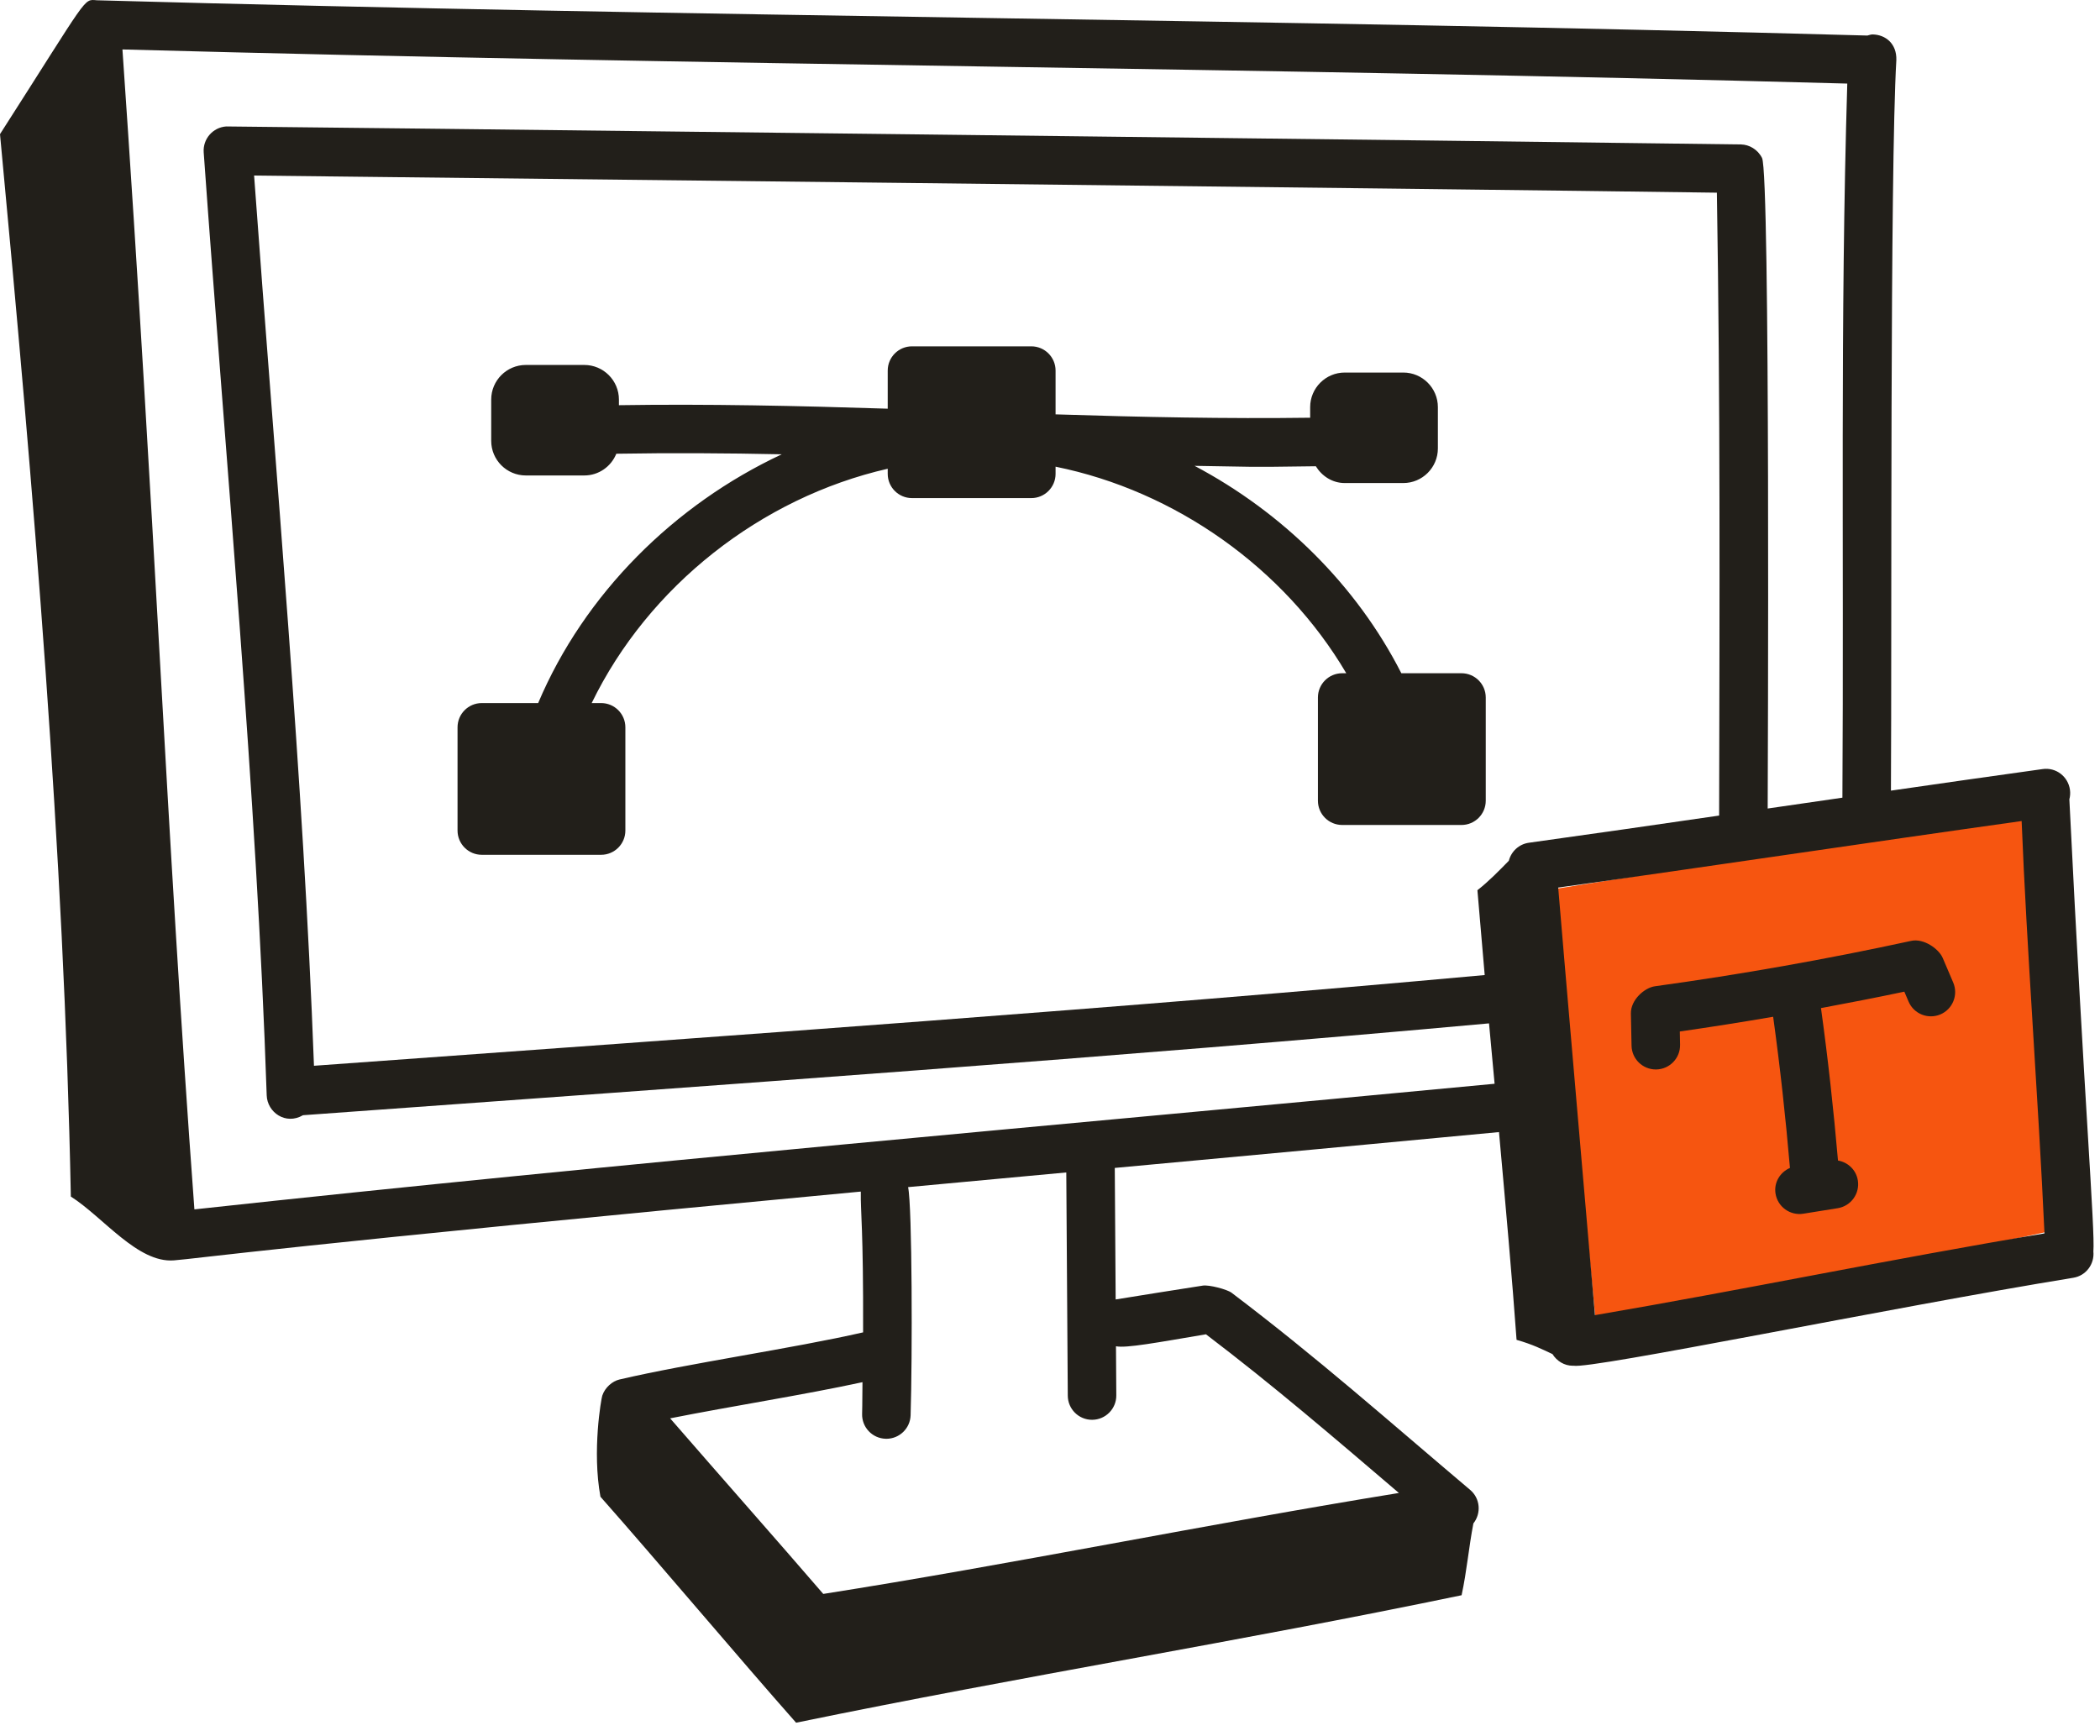
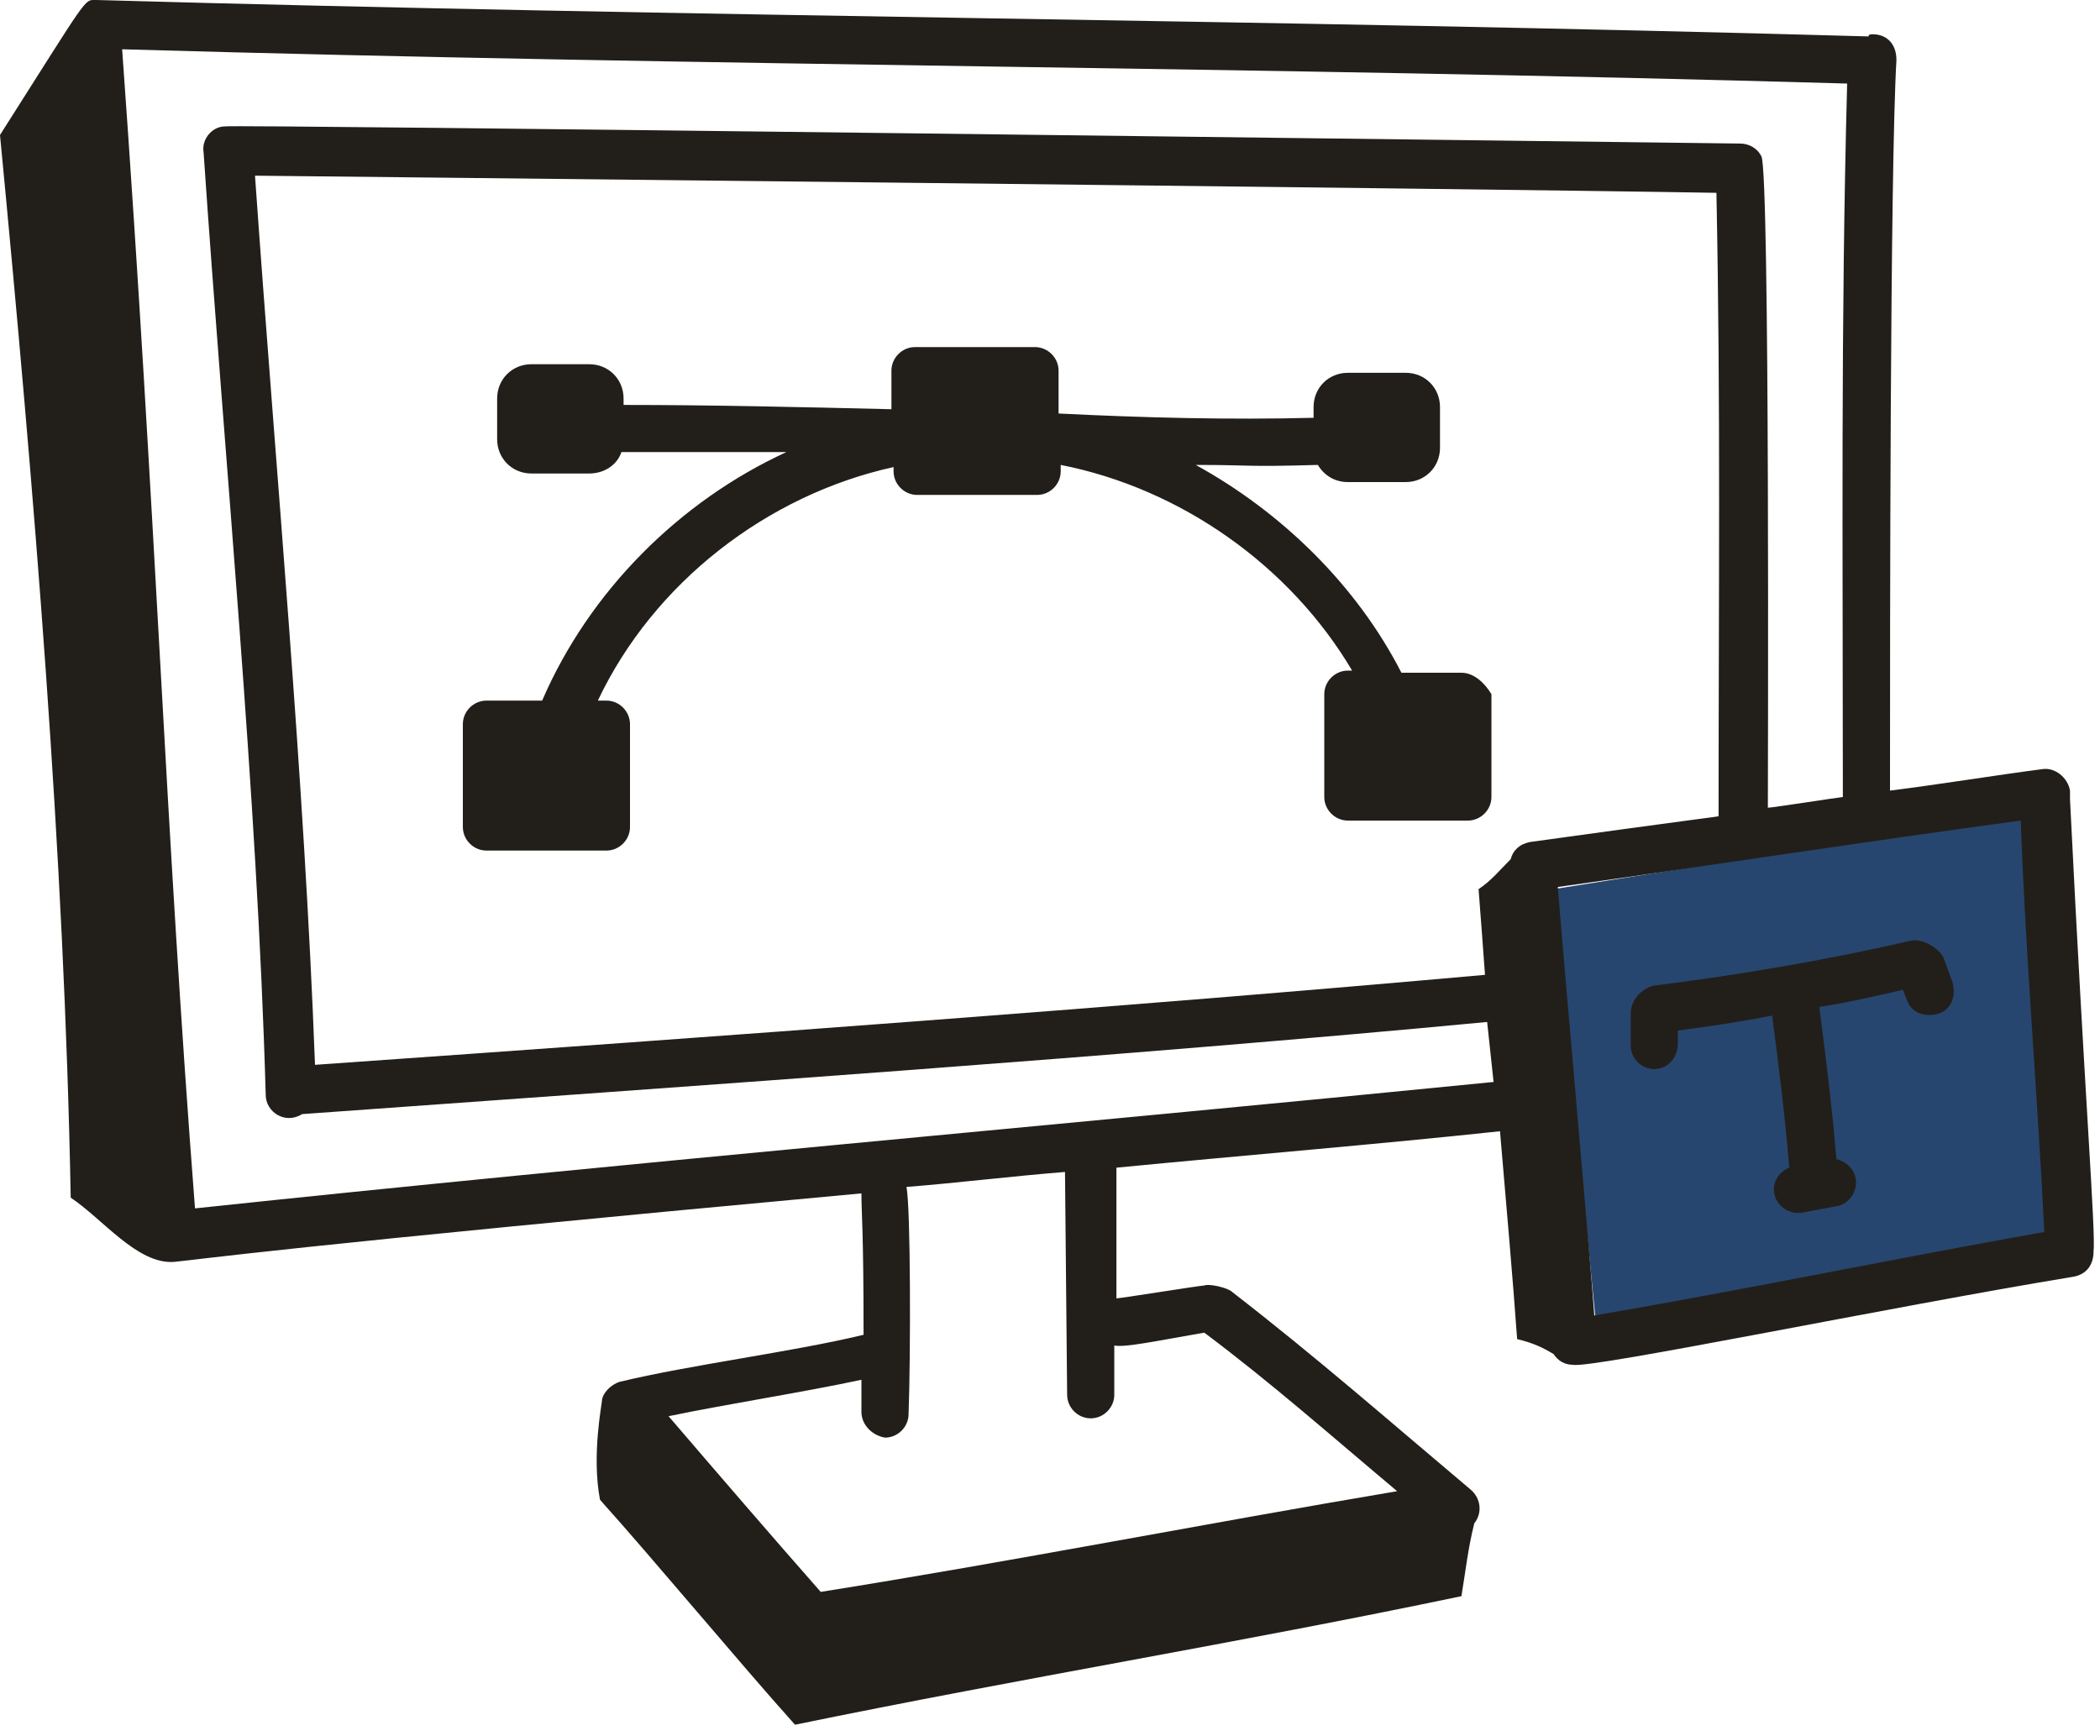
- <svg xmlns="http://www.w3.org/2000/svg" width="98" height="81" viewBox="0 0 98 81" fill="none">
-   <path d="M95.5 57.5L94.5 38L72.5 41.5L74.5 62L95.5 57.5Z" fill="#F65510" />
-   <path d="M68.203 31.423H65.396C63.296 27.301 59.843 23.912 55.747 21.743C58.421 21.781 57.96 21.814 61.405 21.762C61.69 22.222 62.176 22.546 62.757 22.546H65.485C66.377 22.546 67.101 21.822 67.101 20.929V19.004C67.101 18.111 66.377 17.388 65.485 17.388H62.757C61.865 17.388 61.141 18.111 61.141 19.004V19.497C57.259 19.55 53.249 19.468 49.26 19.34V17.297C49.26 16.672 48.753 16.165 48.128 16.165H42.559C41.934 16.165 41.427 16.672 41.427 17.297V19.075C37.224 18.94 32.988 18.848 28.883 18.912V18.65C28.883 17.758 28.159 17.034 27.266 17.034H24.539C23.646 17.034 22.923 17.758 22.923 18.65V20.575C22.923 21.468 23.646 22.192 24.539 22.192H27.266C27.945 22.192 28.522 21.771 28.761 21.178C31.291 21.135 33.876 21.149 36.483 21.204C31.466 23.551 27.271 27.715 25.114 32.815H22.484C21.859 32.815 21.352 33.322 21.352 33.947V38.765C21.352 39.39 21.859 39.897 22.484 39.897H28.052C28.677 39.897 29.184 39.39 29.184 38.765V33.947C29.184 33.322 28.677 32.815 28.052 32.815H27.612C30.258 27.357 35.517 23.227 41.427 21.878V22.116C41.427 22.741 41.934 23.248 42.559 23.248H48.128C48.753 23.248 49.26 22.741 49.26 22.116V21.782C54.849 22.914 59.932 26.509 62.826 31.423H62.636C62.01 31.423 61.503 31.93 61.503 32.555V37.373C61.503 37.998 62.01 38.505 62.636 38.505H68.203C68.828 38.505 69.335 37.998 69.335 37.373V32.555C69.335 31.93 68.828 31.423 68.203 31.423Z" fill="#221F1A" />
-   <path d="M97.691 58.411C97.773 57.376 97.27 51.513 96.57 37.309C96.608 37.168 96.619 37.016 96.598 36.862C96.512 36.242 95.946 35.805 95.321 35.896C92.989 36.219 90.622 36.559 88.244 36.902C88.287 29.548 88.195 7.98 88.496 2.804C88.521 2.041 87.994 1.617 87.385 1.607C87.3 1.608 87.224 1.64 87.143 1.659C58.851 0.874 32.793 0.8 4.518 0.013C3.875 -0.035 4.176 -0.258 0 6.261C1.573 22.947 2.991 39.791 3.306 55.848C4.82 56.812 6.424 58.957 8.113 58.827C9.25 58.74 13.093 58.157 40.171 55.616C40.156 56.635 40.293 57.254 40.278 62.187C36.997 62.938 32.159 63.626 28.904 64.388C28.582 64.464 28.231 64.756 28.105 65.144C28.055 65.295 27.627 67.723 28.021 69.859C30.608 72.783 34.564 77.482 37.151 80.406C47.856 78.202 57.773 76.628 68.208 74.456C68.456 73.301 68.539 72.242 68.758 71.104C69.136 70.627 69.076 69.935 68.607 69.539C64.813 66.334 61.527 63.408 57.474 60.338C57.26 60.176 56.41 59.958 56.131 60.005C55.979 60.028 52.216 60.619 52.064 60.651L52.023 54.512C58.193 53.942 64.335 53.373 69.953 52.839C70.266 56.31 70.569 59.69 70.773 62.536C71.528 62.751 71.968 62.975 72.449 63.201C72.651 63.525 72.998 63.745 73.399 63.745C73.408 63.745 73.417 63.744 73.426 63.743C74.254 63.918 88.2 61.033 96.758 59.638C97.35 59.541 97.748 58.999 97.691 58.411ZM49.83 65.145C49.835 65.767 50.34 66.268 50.962 66.268H50.971C51.596 66.263 52.099 65.752 52.094 65.127L52.079 62.836C52.562 62.931 53.986 62.665 56.278 62.277C59.482 64.714 62.22 67.071 65.282 69.683C56.341 71.134 47.137 73.026 38.419 74.395C36.26 71.89 33.673 68.965 31.273 66.2C34.164 65.626 37.514 65.105 40.249 64.512C40.239 65.003 40.247 65.496 40.232 65.986C40.212 66.611 40.703 67.134 41.328 67.153C41.34 67.154 41.352 67.154 41.364 67.154C41.973 67.154 42.476 66.67 42.495 66.057C42.579 63.374 42.572 56.318 42.378 55.408C44.851 55.177 47.307 54.95 49.76 54.723L49.83 65.145ZM9.072 56.447C7.736 38.313 7.251 24.516 5.714 2.308C33.404 3.062 58.475 3.146 86.206 3.901C85.87 15.073 86.053 25.499 85.979 37.231C85.883 37.245 82.657 37.713 82.492 37.737C82.496 36.717 82.62 8.096 82.227 7.37C82.025 6.972 81.626 6.748 81.246 6.742C72.658 6.618 10.742 5.891 10.555 5.902C9.931 5.946 9.461 6.488 9.506 7.112C10.553 21.802 11.976 37.04 12.446 51.124C12.472 51.916 13.33 52.526 14.139 52.052C33.52 50.648 52.511 49.314 69.465 47.767C69.472 47.767 69.48 47.766 69.488 47.766C69.572 48.703 69.659 49.642 69.748 50.584C69.747 50.584 69.746 50.584 69.745 50.584C49.59 52.497 28.935 54.286 9.072 56.447ZM71.351 39.334C70.882 39.398 70.523 39.743 70.412 40.175C69.948 40.65 69.478 41.133 68.946 41.55C69.052 42.814 69.169 44.152 69.286 45.51C69.284 45.51 69.282 45.51 69.281 45.51C52.472 47.045 34.59 48.3 14.652 49.744C14.153 36.303 12.889 22.413 11.858 8.194C12.021 8.196 68.786 8.831 80.121 8.993C80.283 19.046 80.247 27.725 80.226 38.066C77.244 38.499 74.27 38.929 71.351 39.334ZM74.431 61.384C74.283 59.679 72.828 42.84 72.716 41.427C79.86 40.428 86.91 39.364 94.343 38.321C94.578 44.263 95.124 51.308 95.409 57.568C88.093 58.791 81.423 60.19 74.431 61.384Z" fill="#221F1A" />
-   <path d="M90.661 44.713C90.481 44.291 89.775 43.781 89.182 43.916C85.241 44.772 81.22 45.484 77.231 46.033C76.744 46.101 76.095 46.666 76.108 47.307L76.139 48.808C76.152 49.425 76.656 49.916 77.27 49.916H77.294C77.92 49.903 78.416 49.386 78.403 48.761L78.391 48.144C79.842 47.936 81.295 47.706 82.747 47.457C83.07 49.792 83.33 52.156 83.531 54.512C83.07 54.714 82.775 55.19 82.858 55.709C82.957 56.33 83.54 56.746 84.154 56.649L85.762 56.391C86.379 56.291 86.799 55.71 86.699 55.093C86.62 54.603 86.236 54.246 85.773 54.167C85.567 51.79 85.305 49.406 84.979 47.052C86.28 46.809 87.579 46.558 88.869 46.285L89.067 46.749C89.313 47.327 89.982 47.589 90.553 47.346C91.128 47.1 91.395 46.435 91.15 45.859L90.661 44.713Z" fill="#221F1A" />
+ <svg xmlns="http://www.w3.org/2000/svg" version="1.1" id="Layer_1" x="0px" y="0px" viewBox="0 0 98 81" style="enable-background:new 0 0 98 81;" xml:space="preserve">
+   <style type="text/css">
+ 	.st0{fill:#27466F;}
+ 	.st1{fill:#221F1A;}
+ </style>
+   <path class="st0" d="M95.5,57.5l-1-19.5l-22,3.5l2,20.5L95.5,57.5z" />
+   <path class="st1" d="M68.2,31.4h-2.8c-2.1-4.1-5.6-7.5-9.6-9.7c2.7,0,2.2,0.1,5.7,0c0.3,0.5,0.8,0.8,1.4,0.8h2.7  c0.9,0,1.6-0.7,1.6-1.6V19c0-0.9-0.7-1.6-1.6-1.6h-2.7c-0.9,0-1.6,0.7-1.6,1.6v0.5c-3.9,0.1-7.9,0-11.9-0.2v-2  c0-0.6-0.5-1.1-1.1-1.1h-5.6c-0.6,0-1.1,0.5-1.1,1.1v1.8c-4.2-0.1-8.4-0.2-12.5-0.2v-0.3c0-0.9-0.7-1.6-1.6-1.6h-2.7  c-0.9,0-1.6,0.7-1.6,1.6v1.9c0,0.9,0.7,1.6,1.6,1.6h2.7c0.7,0,1.3-0.4,1.5-1c2.5,0,5.1,0,7.7,0c-5,2.3-9.2,6.5-11.4,11.6h-2.6  c-0.6,0-1.1,0.5-1.1,1.1v4.8c0,0.6,0.5,1.1,1.1,1.1h5.6c0.6,0,1.1-0.5,1.1-1.1v-4.8c0-0.6-0.5-1.1-1.1-1.1h-0.4  c2.6-5.5,7.9-9.6,13.8-10.9v0.2c0,0.6,0.5,1.1,1.1,1.1h5.6c0.6,0,1.1-0.5,1.1-1.1v-0.3c5.6,1.1,10.7,4.7,13.6,9.6h-0.2  c-0.6,0-1.1,0.5-1.1,1.1v4.8c0,0.6,0.5,1.1,1.1,1.1h5.6c0.6,0,1.1-0.5,1.1-1.1v-4.8C69.3,31.9,68.8,31.4,68.2,31.4z" />
+   <path class="st1" d="M97.7,58.4c0.1-1-0.4-6.9-1.1-21.1c0-0.1,0-0.3,0-0.4c-0.1-0.6-0.7-1.1-1.3-1c-2.3,0.3-4.7,0.7-7.1,1  c0-7.4,0-28.9,0.3-34.1c0-0.8-0.5-1.2-1.1-1.2c-0.1,0-0.2,0-0.2,0.1C58.9,0.9,32.8,0.8,4.5,0C3.9,0,4.2-0.3,0,6.3  c1.6,16.7,3,33.5,3.3,49.6c1.5,1,3.1,3.1,4.8,3c1.1-0.1,5-0.7,32.1-3.2c0,1,0.1,1.6,0.1,6.6c-3.3,0.8-8.1,1.4-11.4,2.2  c-0.3,0.1-0.7,0.4-0.8,0.8c0,0.2-0.5,2.6-0.1,4.7c2.6,2.9,6.5,7.6,9.1,10.5c10.7-2.2,20.6-3.8,31.1-6c0.2-1.2,0.3-2.2,0.6-3.4  c0.4-0.5,0.3-1.2-0.2-1.6c-3.8-3.2-7.1-6.1-11.1-9.2c-0.2-0.2-1.1-0.4-1.3-0.3c-0.2,0-3.9,0.6-4.1,0.6l0-6.1  c6.2-0.6,12.3-1.1,17.9-1.7c0.3,3.5,0.6,6.9,0.8,9.7c0.8,0.2,1.2,0.4,1.7,0.7c0.2,0.3,0.5,0.5,0.9,0.5c0,0,0,0,0,0  c0.8,0.2,14.8-2.7,23.3-4.1C97.4,59.5,97.7,59,97.7,58.4z M49.8,65.1c0,0.6,0.5,1.1,1.1,1.1h0c0.6,0,1.1-0.5,1.1-1.1l0-2.3  c0.5,0.1,1.9-0.2,4.2-0.6c3.2,2.4,5.9,4.8,9,7.4c-8.9,1.5-18.1,3.3-26.9,4.7c-2.2-2.5-4.7-5.4-7.1-8.2c2.9-0.6,6.2-1.1,9-1.7  c0,0.5,0,1,0,1.5c0,0.6,0.5,1.1,1.1,1.2c0,0,0,0,0,0c0.6,0,1.1-0.5,1.1-1.1c0.1-2.7,0.1-9.7-0.1-10.6c2.5-0.2,4.9-0.5,7.4-0.7  L49.8,65.1z M9.1,56.4C7.7,38.3,7.3,24.5,5.7,2.3c27.7,0.8,52.8,0.8,80.5,1.6c-0.3,11.2-0.2,21.6-0.2,33.3c-0.1,0-3.3,0.5-3.5,0.5  c0-1,0.1-29.6-0.3-30.4c-0.2-0.4-0.6-0.6-1-0.6c-8.6-0.1-70.5-0.9-70.7-0.8c-0.6,0-1.1,0.6-1,1.2c1,14.7,2.5,29.9,2.9,44  c0,0.8,0.9,1.4,1.7,0.9c19.4-1.4,38.4-2.7,55.3-4.3c0,0,0,0,0,0c0.1,0.9,0.2,1.9,0.3,2.8c0,0,0,0,0,0C49.6,52.5,28.9,54.3,9.1,56.4z   M71.4,39.3c-0.5,0.1-0.8,0.4-0.9,0.8c-0.5,0.5-0.9,1-1.5,1.4c0.1,1.3,0.2,2.6,0.3,4c0,0,0,0,0,0c-16.8,1.5-34.7,2.8-54.6,4.2  c-0.5-13.4-1.8-27.3-2.8-41.5C12,8.2,68.8,8.8,80.1,9c0.2,10.1,0.1,18.7,0.1,29.1C77.2,38.5,74.3,38.9,71.4,39.3z M74.4,61.4  c-0.1-1.7-1.6-18.5-1.7-20c7.1-1,14.2-2.1,21.6-3.1c0.2,5.9,0.8,13,1.1,19.2C88.1,58.8,81.4,60.2,74.4,61.4z" />
+   <path class="st1" d="M90.7,44.7c-0.2-0.4-0.9-0.9-1.5-0.8c-3.9,0.9-8,1.6-12,2.1c-0.5,0.1-1.1,0.6-1.1,1.3l0,1.5  c0,0.6,0.5,1.1,1.1,1.1h0c0.6,0,1.1-0.5,1.1-1.2l0-0.6c1.5-0.2,2.9-0.4,4.4-0.7c0.3,2.3,0.6,4.7,0.8,7.1c-0.5,0.2-0.8,0.7-0.7,1.2  c0.1,0.6,0.7,1,1.3,0.9l1.6-0.3c0.6-0.1,1-0.7,0.9-1.3c-0.1-0.5-0.5-0.8-0.9-0.9c-0.2-2.4-0.5-4.8-0.8-7.1c1.3-0.2,2.6-0.5,3.9-0.8  l0.2,0.5c0.2,0.6,0.9,0.8,1.5,0.6c0.6-0.2,0.8-0.9,0.6-1.5L90.7,44.7z" />
</svg>
